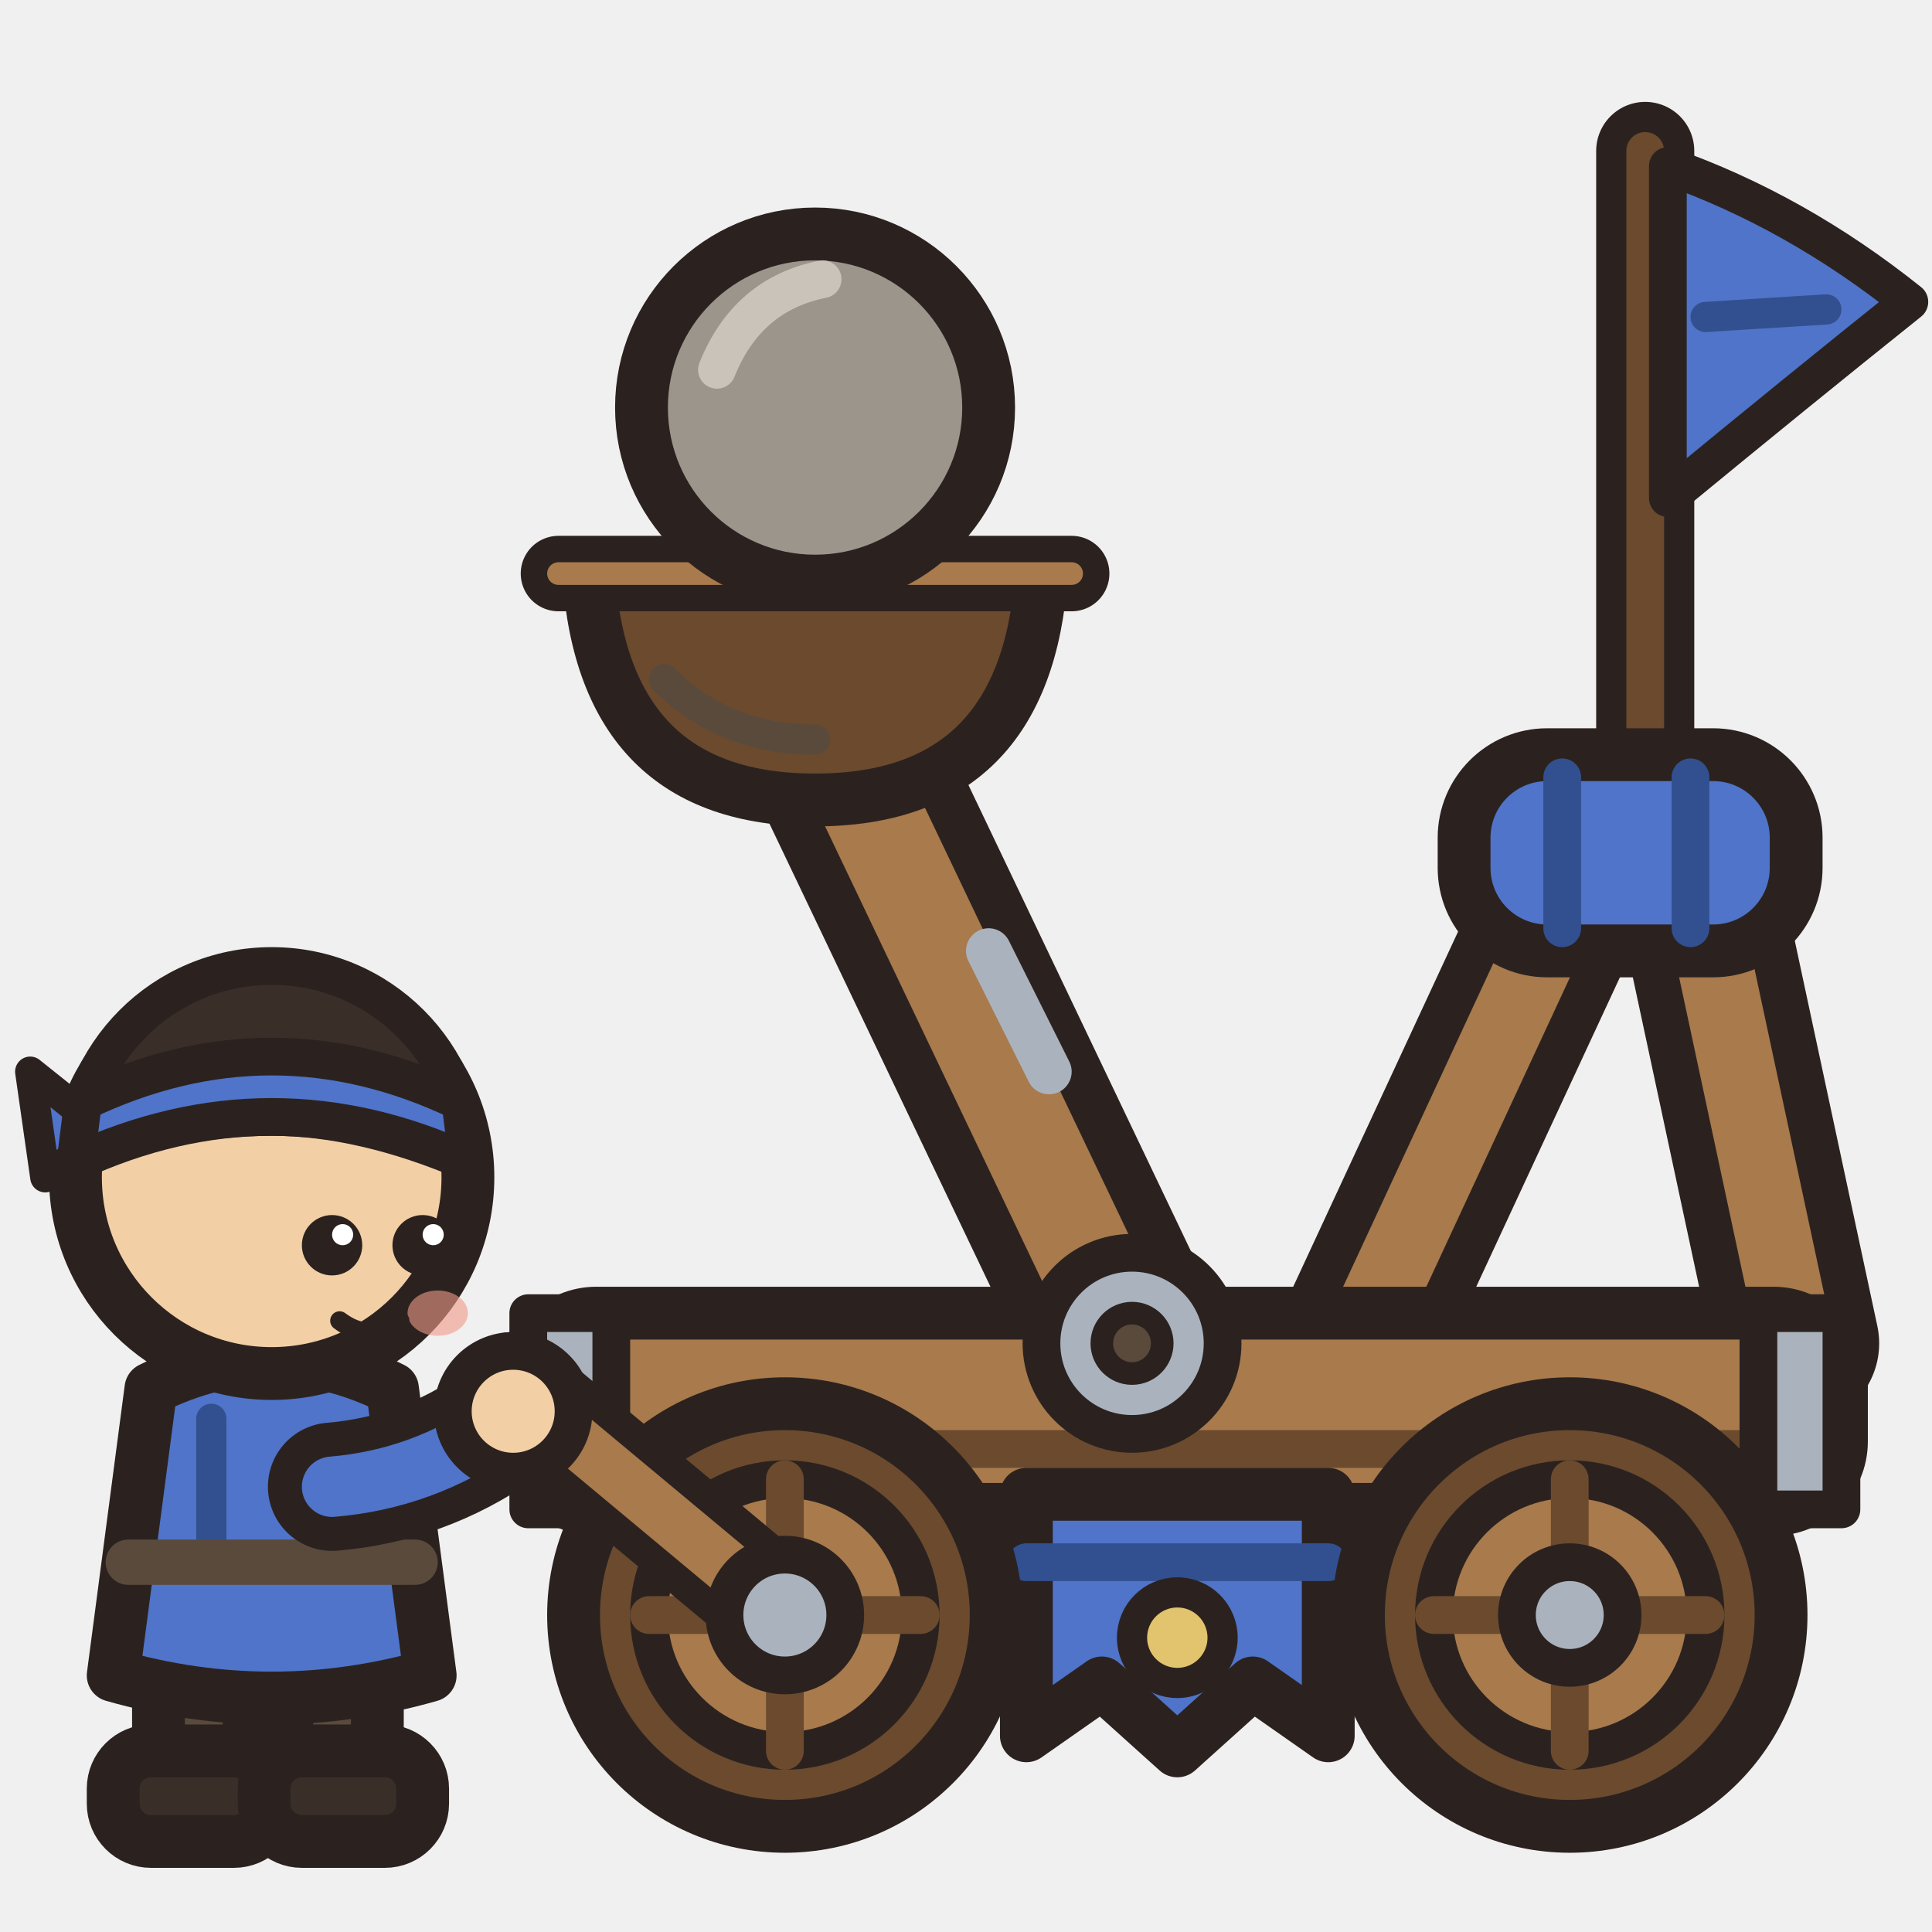
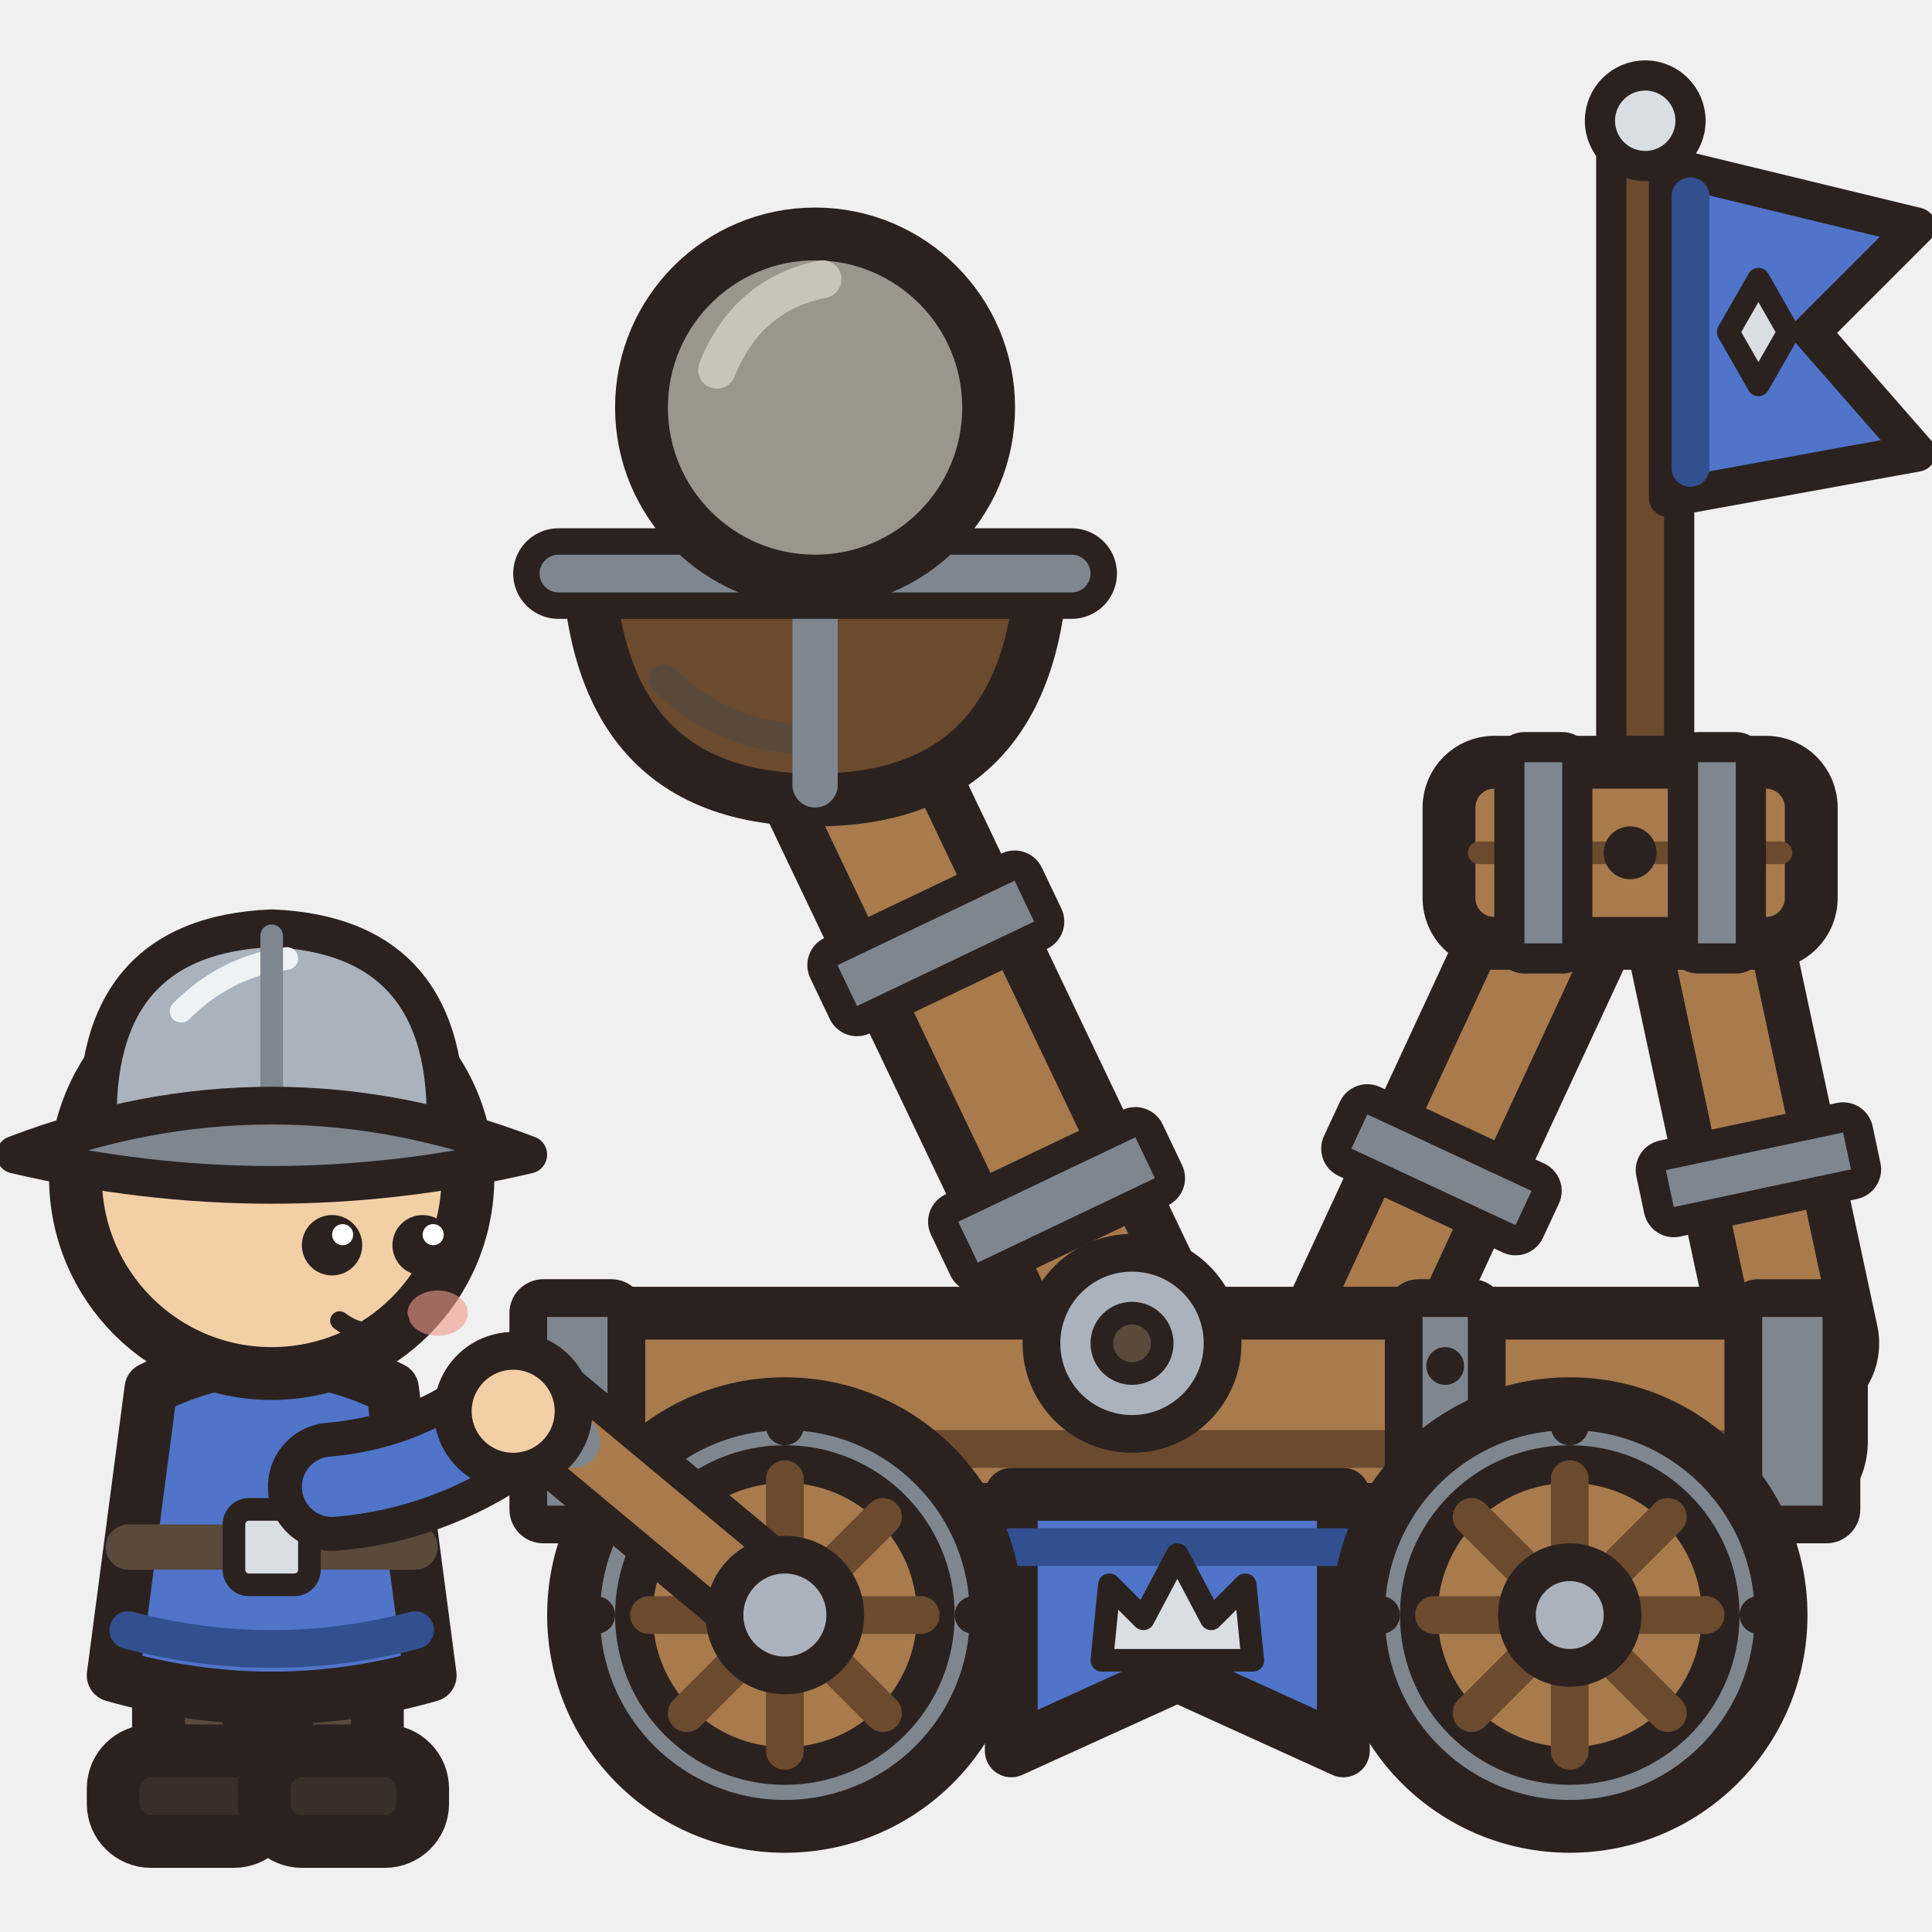
<svg xmlns="http://www.w3.org/2000/svg" viewBox="0 0 256 256" width="256" height="256">
  <g stroke="#2b2220" stroke-width="7" stroke-linejoin="round" stroke-linecap="round">
    <line x1="218" y1="104" x2="218" y2="20" stroke-width="13" />
    <line x1="218" y1="104" x2="218" y2="20" stroke="#6b4a2e" stroke-width="5" />
-     <path d="M221 22 Q238 28 253 40 Q238 52 221 66 Z" fill="#4f74c9" stroke-width="5" />
-     <path d="M226 42 L242 41" stroke="#32508f" stroke-width="4" />
+     <circle cx="218" cy="16" r="6" fill="#d9dee3" stroke-width="4" />
+     <path d="M221 22 L254 30 L240 44 L254 60 L221 66 Z" fill="#4f74c9" stroke-width="5" />
+     <path d="M224 26 L224 62" stroke="#32508f" stroke-width="5" />
+     <path d="M233 37 L237 44 L233 51 L229 44 Z" fill="#d9dee3" stroke-width="3" />
    <line x1="180" y1="178" x2="206" y2="122" stroke-width="22" />
    <line x1="180" y1="178" x2="206" y2="122" stroke="#a87a4c" stroke-width="10" />
    <line x1="238" y1="178" x2="226" y2="122" stroke-width="22" />
    <line x1="238" y1="178" x2="226" y2="122" stroke="#a87a4c" stroke-width="10" />
-     <rect x="194" y="100" width="44" height="26" rx="11" fill="#4f74c9" />
-     <path d="M207 103 L207 123 M224 103 L224 123" stroke="#32508f" stroke-width="5" />
+     <rect x="177" y="150.5" width="28" height="9" rx="2" fill="#7e8790" stroke-width="4" transform="rotate(25 191 155)" />
+     <rect x="219" y="150.5" width="28" height="9" rx="2" fill="#7e8790" stroke-width="4" transform="rotate(-12 233 155)" />
+     <rect x="192" y="101" width="48" height="24" rx="6" fill="#a87a4c" />
+     <path d="M196 113 L236 113" stroke="#6b4a2e" stroke-width="3" />
+     <rect x="200" y="99" width="9" height="28" rx="2" fill="#7e8790" stroke-width="4" />
+     <rect x="223" y="99" width="9" height="28" rx="2" fill="#7e8790" stroke-width="4" />
+     <circle cx="216" cy="113" r="3.5" fill="#2b2220" stroke="none" />
    <line x1="154" y1="188" x2="112" y2="100" stroke-width="26" />
    <line x1="154" y1="188" x2="112" y2="100" stroke="#a87a4c" stroke-width="13" />
-     <path d="M131 126 L139 142" stroke="#aab3bd" stroke-width="6" />
+     <rect x="125" y="154" width="30" height="10" rx="2" fill="#7e8790" stroke-width="4" transform="rotate(-25.5 140 159)" />
+     <rect x="109" y="120" width="30" height="10" rx="2" fill="#7e8790" stroke-width="4" transform="rotate(-25.5 124 125)" />
    <path d="M78 76 Q80 106 108 106 Q136 106 138 76 Z" fill="#6b4a2e" />
    <path d="M88 90 Q96 98 108 98" fill="none" stroke="#5a4a3c" stroke-width="4" />
-     <path d="M74 76 L142 76" stroke-width="10" />
-     <path d="M74 76 L142 76" stroke="#a87a4c" stroke-width="3" />
+     <path d="M108 80 L108 104" stroke="#7e8790" stroke-width="6" />
+     <path d="M74 76 L142 76" stroke-width="12" />
+     <path d="M74 76 L142 76" stroke="#7e8790" stroke-width="5" />
    <circle cx="108" cy="54" r="23" fill="#9b958c" />
    <path d="M95 49 Q99 39 109 37" fill="none" stroke="#c9c3b9" stroke-width="5" />
    <rect x="70" y="174" width="174" height="26" rx="9" fill="#a87a4c" />
    <path d="M80 192 L234 192" stroke="#6b4a2e" stroke-width="5" />
-     <rect x="70" y="174" width="11" height="26" fill="#aab3bd" stroke-width="5" />
-     <rect x="233" y="174" width="11" height="26" fill="#aab3bd" stroke-width="5" />
+     <rect x="70" y="172" width="13" height="30" rx="2" fill="#7e8790" stroke-width="5" />
+     <rect x="231" y="172" width="13" height="30" rx="2" fill="#7e8790" stroke-width="5" />
+     <rect x="186" y="172" width="11" height="30" rx="2" fill="#7e8790" stroke-width="5" />
+     <circle cx="191.5" cy="181" r="2.5" fill="#2b2220" stroke="none" />
+     <circle cx="191.5" cy="193" r="2.5" fill="#2b2220" stroke="none" />
    <circle cx="150" cy="178" r="12" fill="#aab3bd" stroke-width="5" />
    <circle cx="150" cy="178" r="4" fill="#5a4a3c" stroke-width="3" />
-     <path d="M136 198 L176 198 L176 230 L166 223 L156 232 L146 223 L136 230 Z" fill="#4f74c9" />
-     <path d="M136 207 L176 207" stroke="#32508f" stroke-width="5" />
-     <circle cx="156" cy="217" r="6" fill="#e2c36e" stroke-width="4" />
-     <circle cx="104" cy="214" r="28" fill="#6b4a2e" />
-     <circle cx="104" cy="214" r="18" fill="#a87a4c" stroke-width="5" />
-     <path d="M86 214 L122 214 M104 196 L104 232" stroke="#6b4a2e" stroke-width="5" />
-     <circle cx="208" cy="214" r="28" fill="#6b4a2e" />
-     <circle cx="208" cy="214" r="18" fill="#a87a4c" stroke-width="5" />
-     <path d="M190 214 L226 214 M208 196 L208 232" stroke="#6b4a2e" stroke-width="5" />
+     <path d="M134 198 L178 198 L178 232 L156 222 L134 232 Z" fill="#4f74c9" />
+     <path d="M134 205 L178 205" stroke="#32508f" stroke-width="5" />
+     <path d="M146 220 L147 210 L151.5 214.5 L156 206 L160.5 214.5 L165 210 L166 220 Z" fill="#d9dee3" stroke-width="3" />
+     <circle cx="104" cy="214" r="28" fill="#7e8790" />
+     <circle cx="104" cy="214" r="20" fill="#a87a4c" stroke-width="5" />
+     <path d="M86 214 L122 214 M104 196 L104 232 M91 201 L117 227 M117 201 L91 227" stroke="#6b4a2e" stroke-width="5" />
+     <circle cx="104" cy="189" r="2.5" fill="#2b2220" stroke="none" />
+     <circle cx="79" cy="214" r="2.5" fill="#2b2220" stroke="none" />
+     <circle cx="129" cy="214" r="2.5" fill="#2b2220" stroke="none" />
+     <circle cx="208" cy="214" r="28" fill="#7e8790" />
+     <circle cx="208" cy="214" r="20" fill="#a87a4c" stroke-width="5" />
+     <path d="M190 214 L226 214 M208 196 L208 232 M195 201 L221 227 M221 201 L195 227" stroke="#6b4a2e" stroke-width="5" />
+     <circle cx="208" cy="189" r="2.5" fill="#2b2220" stroke="none" />
+     <circle cx="183" cy="214" r="2.5" fill="#2b2220" stroke="none" />
+     <circle cx="233" cy="214" r="2.5" fill="#2b2220" stroke="none" />
    <circle cx="208" cy="214" r="7" fill="#aab3bd" stroke-width="5" />
    <line x1="104" y1="214" x2="68" y2="184" stroke-width="15" />
    <line x1="104" y1="214" x2="68" y2="184" stroke="#a87a4c" stroke-width="7" />
+     <line x1="76" y1="191" x2="68" y2="184" stroke="#7e8790" stroke-width="7" />
    <circle cx="104" cy="214" r="8" fill="#aab3bd" stroke-width="5" />
    <rect x="21" y="218" width="12" height="20" rx="3" fill="#5a4a3c" />
    <rect x="38" y="218" width="12" height="20" rx="3" fill="#5a4a3c" />
    <rect x="15" y="232" width="21" height="12" rx="5" fill="#3a2e28" />
    <rect x="35" y="232" width="21" height="12" rx="5" fill="#3a2e28" />
    <path d="M20 184 Q36 176 52 184 L57 222 Q36 228 15 222 Z" fill="#4f74c9" />
-     <path d="M28 188 L28 204" stroke="#32508f" stroke-width="4" />
-     <path d="M17 207 L55 207" stroke="#5a4a3c" stroke-width="6" />
+     <path d="M17 216 Q36 221 55 216" fill="none" stroke="#32508f" stroke-width="5" />
+     <path d="M17 205 L55 205" stroke="#5a4a3c" stroke-width="6" />
+     <rect x="31" y="200" width="10" height="10" rx="2" fill="#d9dee3" stroke-width="3" />
    <circle cx="36" cy="156" r="26" fill="#f3cfa6" />
-     <path d="M10 154 A26 26 0 0 1 62 154 Q48 148 36 148 Q22 148 10 154 Z" fill="#3a2e28" stroke-width="5" />
-     <path d="M14 150 L4 142 L6 156 Z" fill="#4f74c9" stroke-width="4" />
-     <path d="M11 146 Q36 134 61 146 L62 154 Q36 142 10 154 Z" fill="#4f74c9" stroke-width="5" />
-     <path d="M44 197 Q56 196 66 189" fill="none" stroke-width="17" />
-     <path d="M44 197 Q56 196 66 189" fill="none" stroke="#4f74c9" stroke-width="8" />
-     <circle cx="68" cy="187" r="8" fill="#f3cfa6" stroke-width="5" />
+     <path d="M13 150 Q12 124 36 123 Q60 124 59 150 Z" fill="#aab3bd" stroke-width="5" />
+     <path d="M24 134 Q30 128 38 127" fill="none" stroke="#eef2f5" stroke-width="3" />
+     <path d="M36 124 L36 149" stroke="#7e8790" stroke-width="3" />
+     <path d="M2 153 Q36 140 70 153 Q36 161 2 153 Z" fill="#7e8790" stroke-width="5" />
  </g>
  <circle cx="44" cy="165" r="4" fill="#2b2220" />
  <circle cx="56" cy="165" r="4" fill="#2b2220" />
  <circle cx="45.4" cy="163.6" r="1.4" fill="#fff" />
  <circle cx="57.4" cy="163.6" r="1.4" fill="#fff" />
  <ellipse cx="58" cy="174" rx="4" ry="3" fill="#f09a88" opacity="0.6" />
  <path d="M45 175 Q49 178 53 175" fill="none" stroke="#2b2220" stroke-width="2.5" stroke-linecap="round" />
+   <g stroke="#2b2220" stroke-width="7" stroke-linejoin="round" stroke-linecap="round">
+     <path d="M44 197 Q56 196 66 189" fill="none" stroke-width="17" />
+     <path d="M44 197 Q56 196 66 189" fill="none" stroke="#4f74c9" stroke-width="8" />
+     <circle cx="68" cy="187" r="8" fill="#f3cfa6" stroke-width="5" />
+   </g>
</svg>
